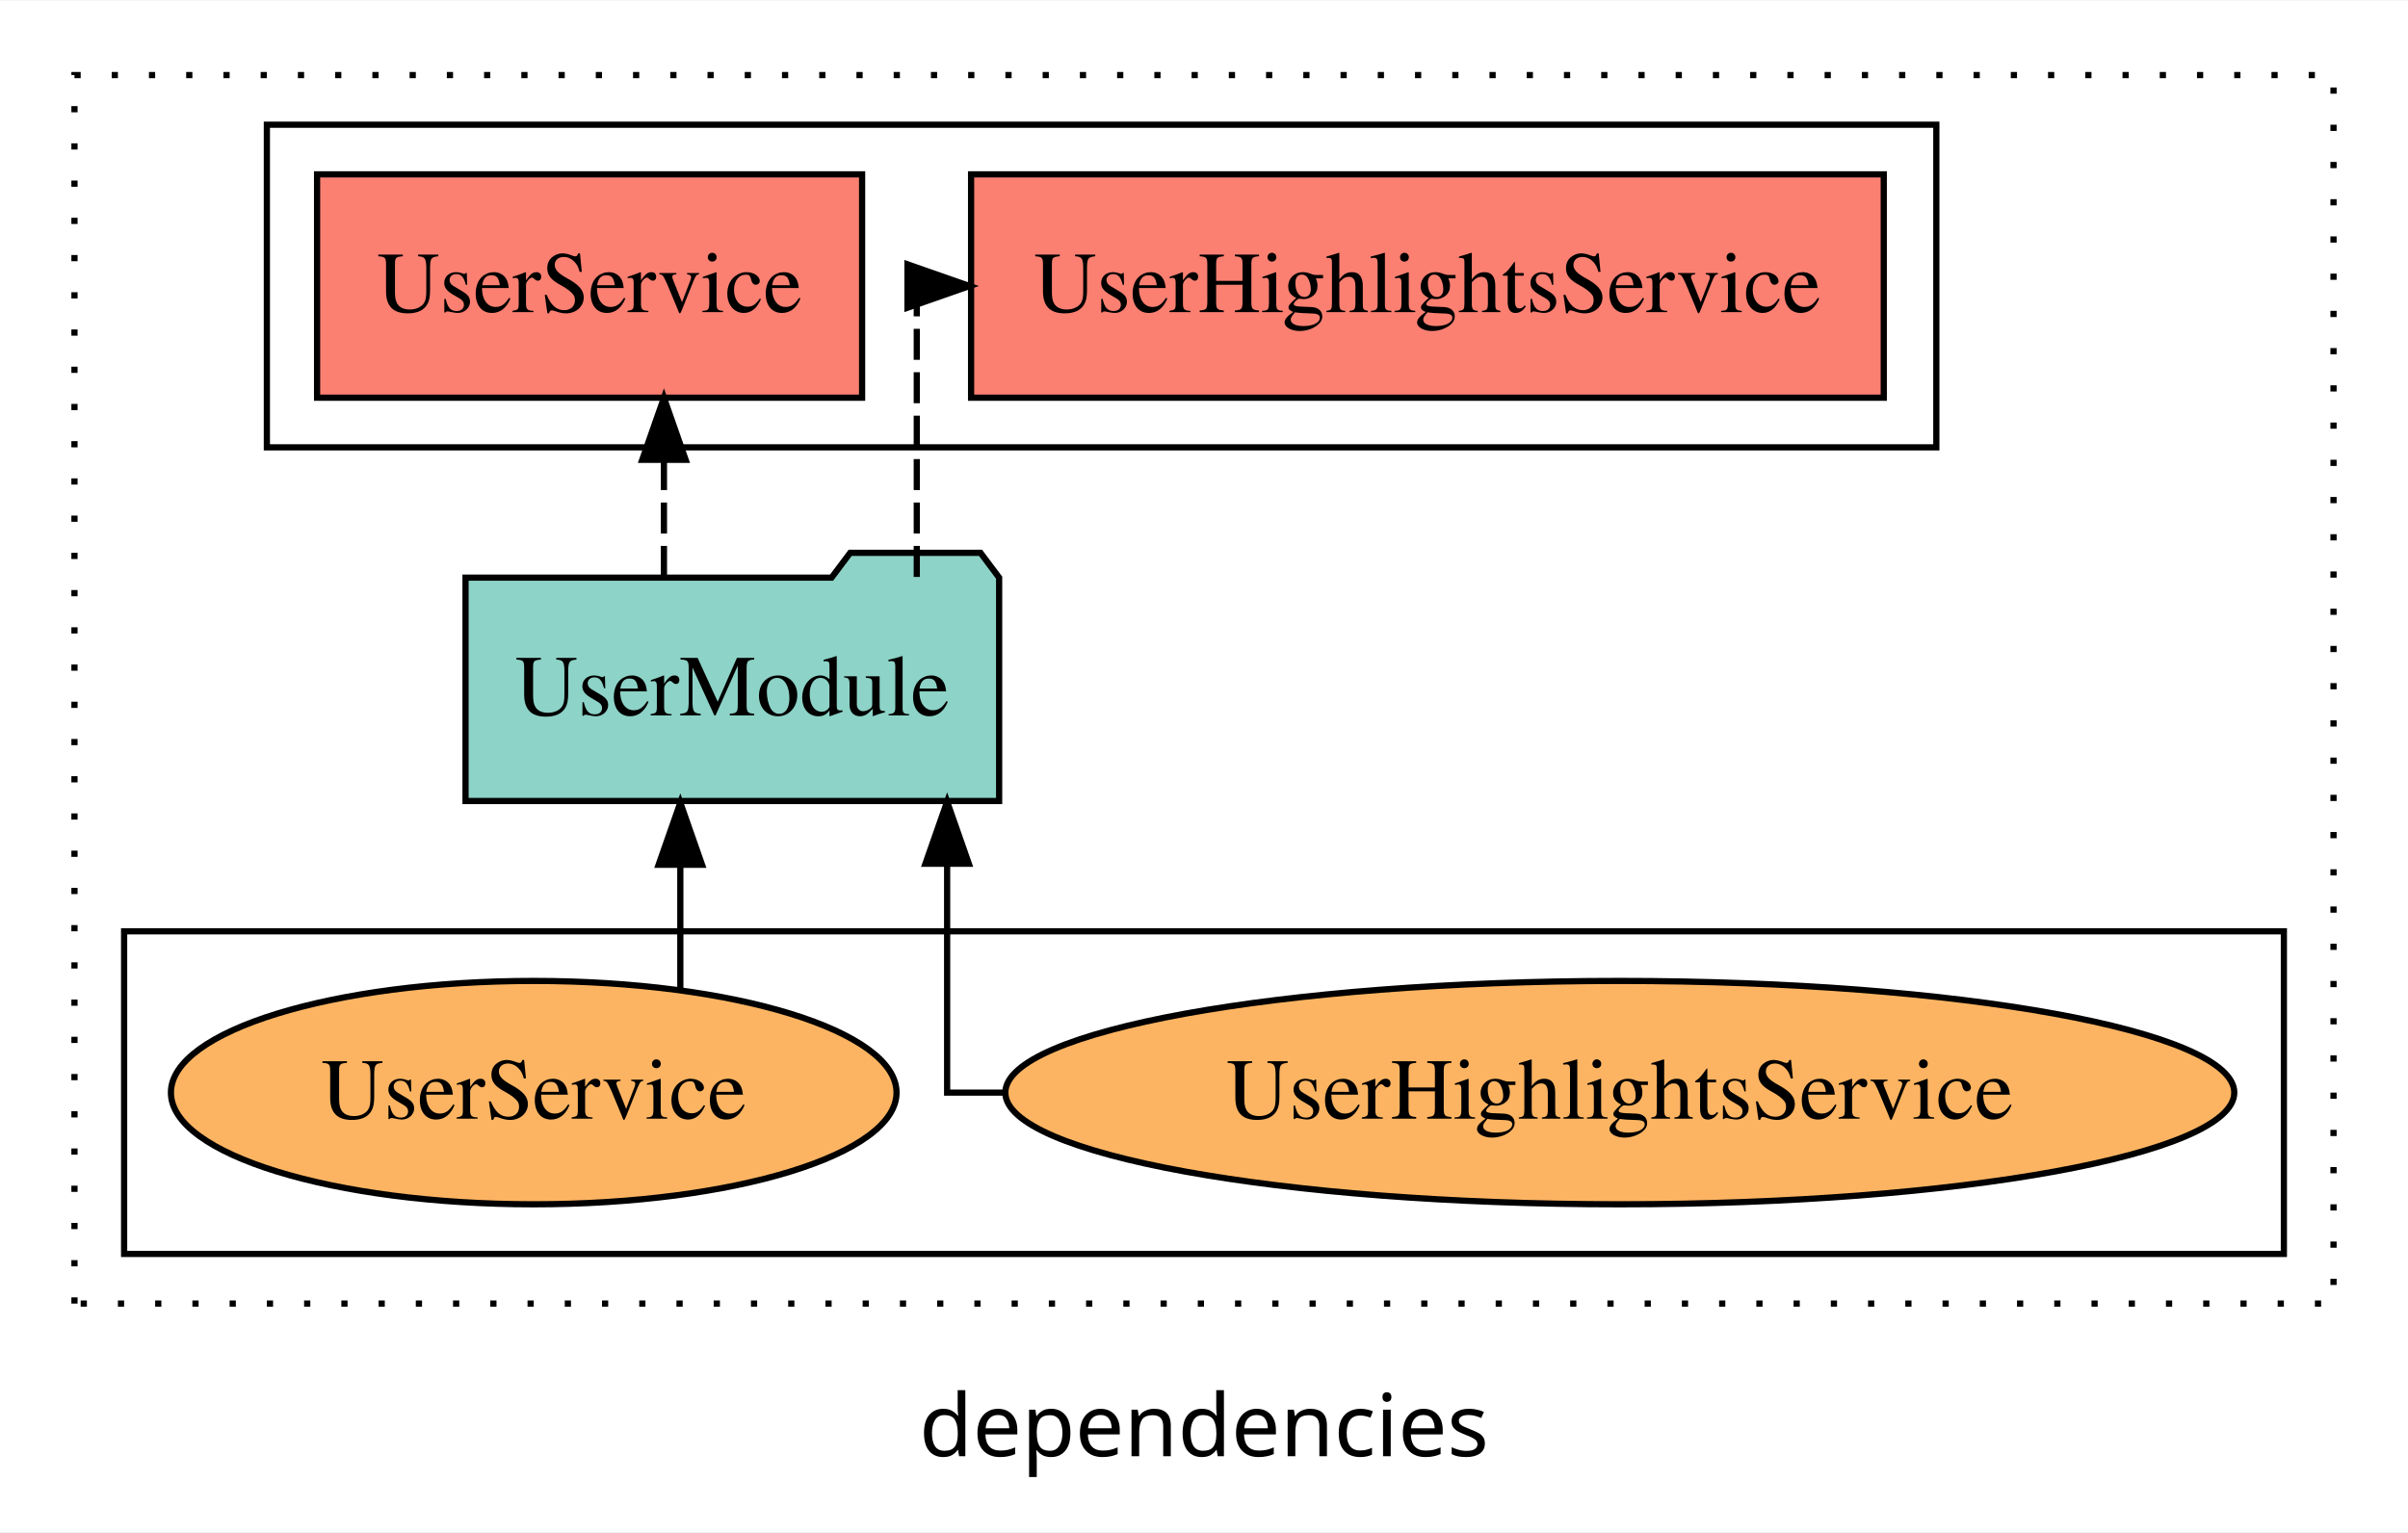
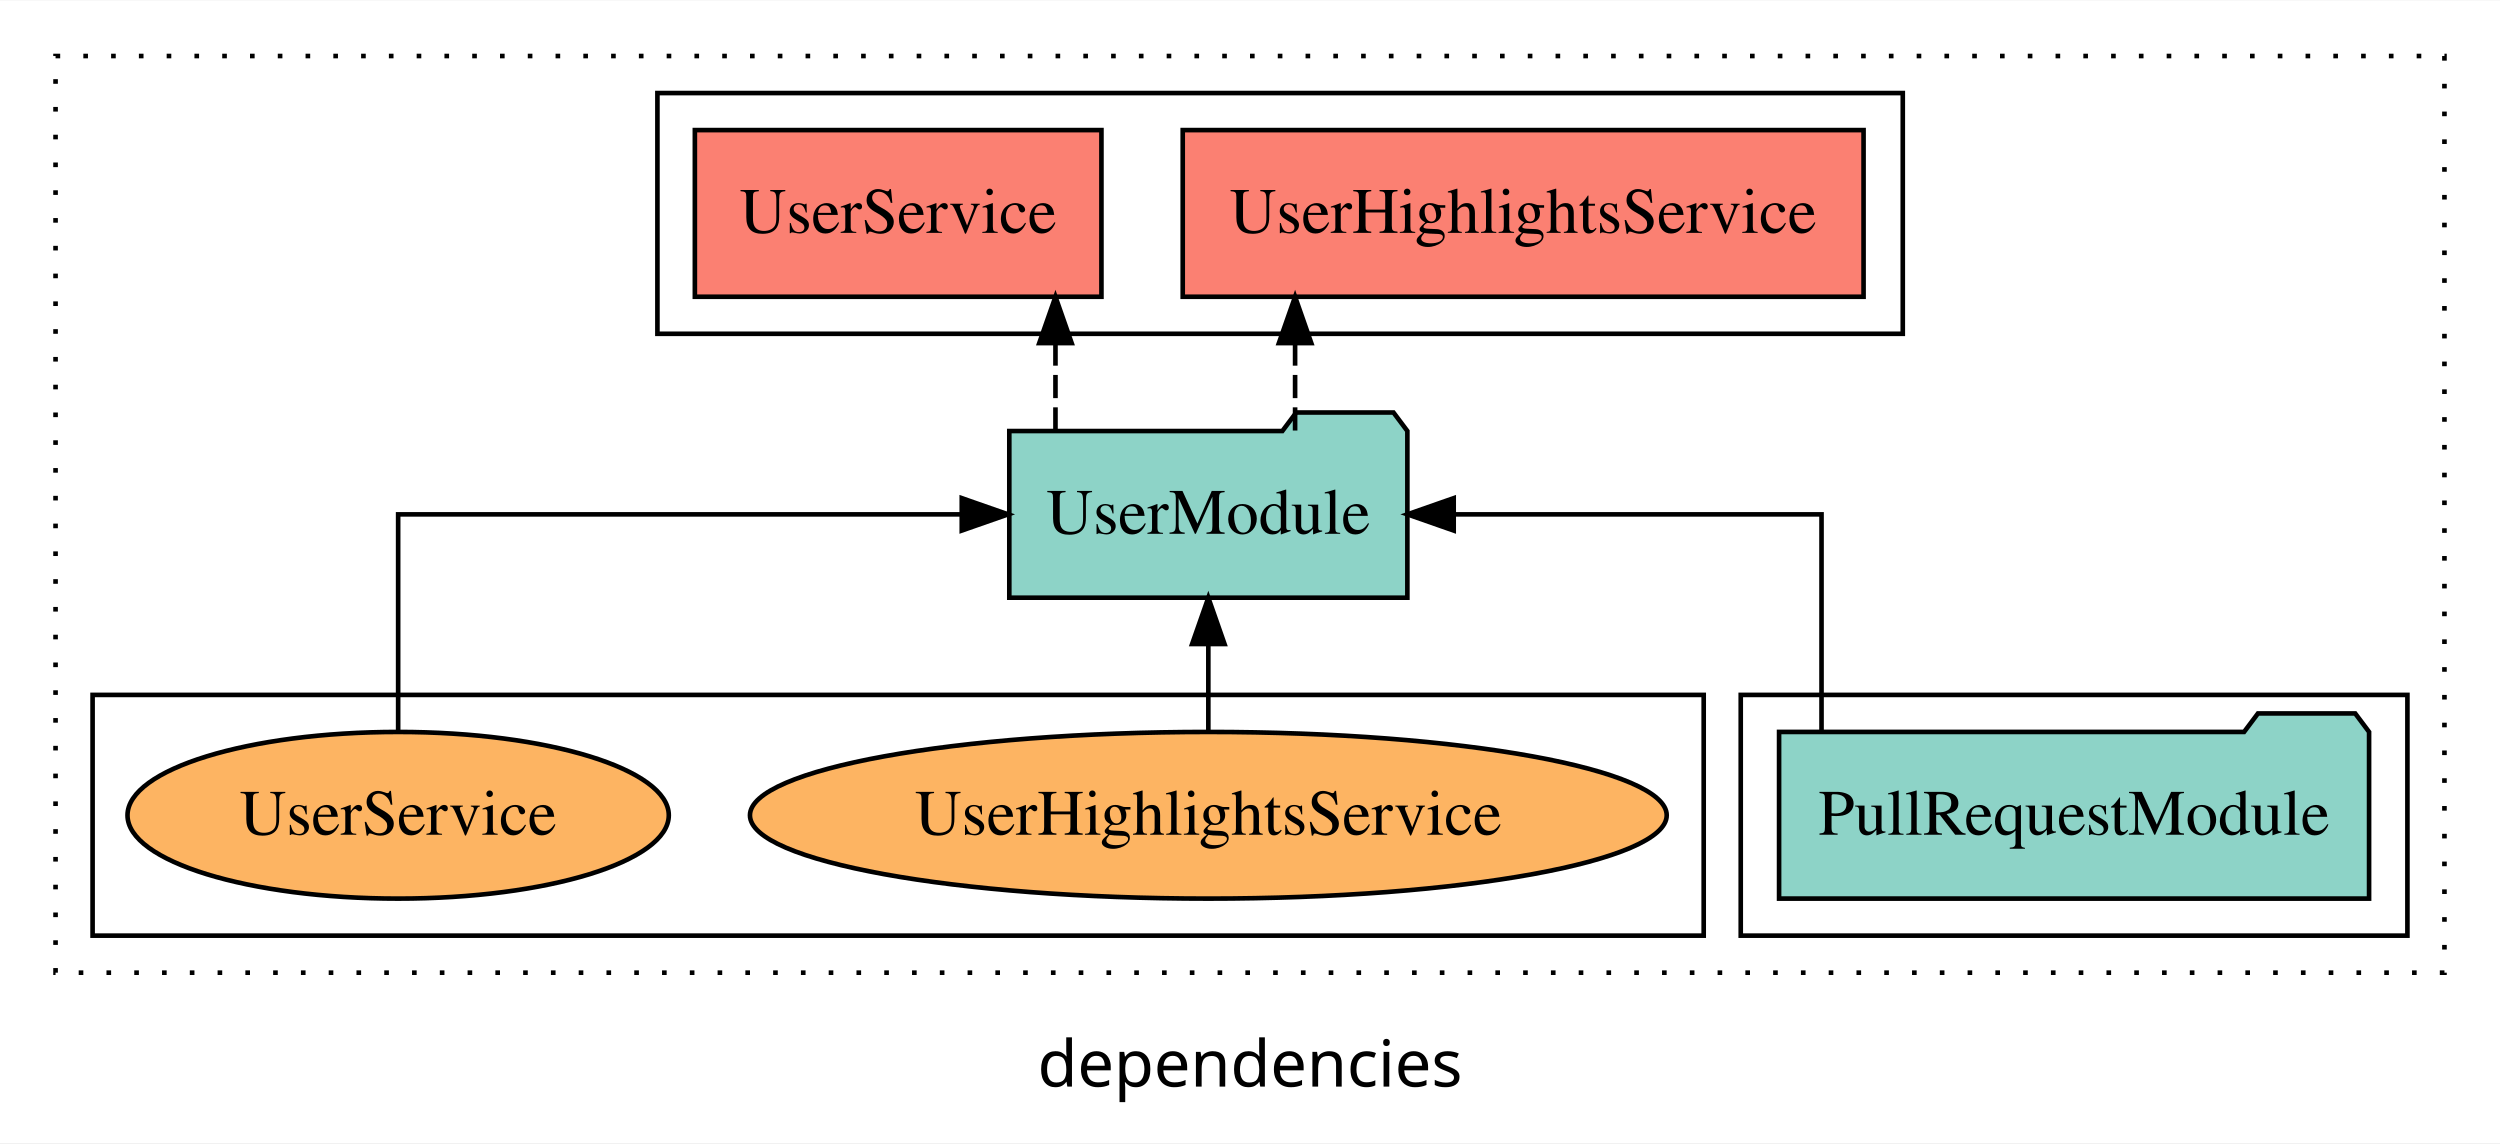
- <svg xmlns="http://www.w3.org/2000/svg" width="388pt" height="247pt" viewBox="0.00 0.00 388.00 246.80">
+ <svg xmlns="http://www.w3.org/2000/svg" width="540pt" height="247pt" viewBox="0.00 0.00 540.00 246.80">
  <g id="graph0" class="graph" transform="scale(1 1) rotate(0) translate(4 242.8)">
-     <polygon fill="white" stroke="transparent" points="-4,4 -4,-242.8 384,-242.8 384,4 -4,4" />
-     <text text-anchor="middle" x="190" y="-8.2" font-family="sans-serif" font-size="14.00">dependencies</text>
+     <polygon fill="white" stroke="transparent" points="-4,4 -4,-242.8 536,-242.8 536,4 -4,4" />
+     <text text-anchor="middle" x="266" y="-8.2" font-family="sans-serif" font-size="14.00">dependencies</text>
    <g id="clust1" class="cluster">
-       <polygon fill="none" stroke="black" stroke-dasharray="1,5" points="8,-32.8 8,-230.8 372,-230.8 372,-32.8 8,-32.8" />
+       <polygon fill="none" stroke="black" stroke-dasharray="1,5" points="8,-32.8 8,-230.8 524,-230.8 524,-32.8 8,-32.8" />
+     </g>
+     <g id="clust3" class="cluster">
+       <polygon fill="none" stroke="black" points="372,-40.8 372,-92.8 516,-92.8 516,-40.8 372,-40.8" />
+     </g>
+     <g id="clust4" class="cluster">
+       <polygon fill="none" stroke="black" points="138,-170.8 138,-222.8 407,-222.8 407,-170.8 138,-170.8" />
    </g>
    <g id="clust6" class="cluster">
      <polygon fill="none" stroke="black" points="16,-40.8 16,-92.8 364,-92.8 364,-40.8 16,-40.8" />
    </g>
-     <g id="clust4" class="cluster">
-       <polygon fill="none" stroke="black" points="39,-170.8 39,-222.8 308,-222.8 308,-170.8 39,-170.8" />
-     </g>
    <g id="node1" class="node">
-       <polygon fill="#fb8072" stroke="black" points="299.53,-214.8 152.47,-214.8 152.47,-178.8 299.53,-178.8 299.53,-214.8" />
-       <text text-anchor="middle" x="226" y="-192.6" font-family="Times,serif" font-size="14.00">UserHighlightsService </text>
+       <polygon fill="#8dd3c7" stroke="black" points="507.72,-84.8 504.72,-88.8 483.72,-88.8 480.72,-84.8 380.28,-84.8 380.28,-48.8 507.72,-48.8 507.72,-84.8" />
+       <text text-anchor="middle" x="444" y="-62.6" font-family="Times,serif" font-size="14.00">PullRequestModule</text>
    </g>
    <g id="node2" class="node">
-       <polygon fill="#fb8072" stroke="black" points="134.91,-214.8 47.09,-214.8 47.09,-178.8 134.91,-178.8 134.91,-214.8" />
-       <text text-anchor="middle" x="91" y="-192.6" font-family="Times,serif" font-size="14.00">UserService </text>
+       <polygon fill="#8dd3c7" stroke="black" points="299.99,-149.8 296.99,-153.8 275.99,-153.8 272.99,-149.8 214.01,-149.8 214.01,-113.8 299.99,-113.8 299.99,-149.8" />
+       <text text-anchor="middle" x="257" y="-127.6" font-family="Times,serif" font-size="14.00">UserModule</text>
+     </g>
+     <g id="edge1" class="edge">
+       <path fill="none" stroke="black" d="M389.45,-84.91C389.45,-104.14 389.45,-131.8 389.45,-131.8 389.45,-131.8 310,-131.8 310,-131.8" />
+       <polygon fill="black" stroke="black" points="310,-128.3 300,-131.8 310,-135.3 310,-128.3" />
    </g>
    <g id="node3" class="node">
-       <polygon fill="#8dd3c7" stroke="black" points="156.99,-149.8 153.99,-153.8 132.99,-153.8 129.99,-149.8 71.01,-149.8 71.01,-113.8 156.99,-113.8 156.99,-149.8" />
-       <text text-anchor="middle" x="114" y="-127.6" font-family="Times,serif" font-size="14.00">UserModule</text>
-     </g>
-     <g id="edge1" class="edge">
-       <path fill="none" stroke="black" stroke-dasharray="5,2" d="M143.72,-149.91C143.72,-169.14 143.72,-196.8 143.72,-196.8 143.72,-196.8 144.57,-196.8 144.57,-196.8" />
-       <polygon fill="black" stroke="black" points="142.22,-200.3 152.22,-196.8 142.22,-193.3 142.22,-200.3" />
+       <polygon fill="#fb8072" stroke="black" points="398.53,-214.8 251.47,-214.8 251.47,-178.8 398.53,-178.8 398.53,-214.8" />
+       <text text-anchor="middle" x="325" y="-192.6" font-family="Times,serif" font-size="14.00">UserHighlightsService </text>
    </g>
    <g id="edge2" class="edge">
-       <path fill="none" stroke="black" stroke-dasharray="5,2" d="M102.98,-149.91C102.98,-149.91 102.98,-168.79 102.98,-168.79" />
-       <polygon fill="black" stroke="black" points="99.48,-168.79 102.98,-178.79 106.48,-168.79 99.48,-168.79" />
+       <path fill="none" stroke="black" stroke-dasharray="5,2" d="M275.74,-149.91C275.74,-149.91 275.74,-168.79 275.74,-168.79" />
+       <polygon fill="black" stroke="black" points="272.24,-168.79 275.74,-178.79 279.24,-168.79 272.24,-168.79" />
    </g>
    <g id="node4" class="node">
+       <polygon fill="#fb8072" stroke="black" points="233.91,-214.8 146.09,-214.8 146.09,-178.8 233.91,-178.8 233.91,-214.8" />
+       <text text-anchor="middle" x="190" y="-192.6" font-family="Times,serif" font-size="14.00">UserService </text>
+     </g>
+     <g id="edge3" class="edge">
+       <path fill="none" stroke="black" stroke-dasharray="5,2" d="M223.98,-149.91C223.98,-149.91 223.98,-168.79 223.98,-168.79" />
+       <polygon fill="black" stroke="black" points="220.48,-168.79 223.98,-178.79 227.48,-168.79 220.48,-168.79" />
+     </g>
+     <g id="node5" class="node">
      <ellipse fill="#fdb462" stroke="black" cx="257" cy="-66.8" rx="99.01" ry="18" />
      <text text-anchor="middle" x="257" y="-62.6" font-family="Times,serif" font-size="14.00">UserHighlightsService</text>
    </g>
-     <g id="edge3" class="edge">
-       <path fill="none" stroke="black" d="M157.85,-66.8C152.11,-66.8 148.61,-66.8 148.61,-66.8 148.61,-66.8 148.61,-103.69 148.61,-103.69" />
-       <polygon fill="black" stroke="black" points="145.11,-103.69 148.61,-113.69 152.11,-103.69 145.11,-103.69" />
+     <g id="edge4" class="edge">
+       <path fill="none" stroke="black" d="M257,-84.91C257,-84.91 257,-103.79 257,-103.79" />
+       <polygon fill="black" stroke="black" points="253.5,-103.79 257,-113.79 260.5,-103.79 253.5,-103.79" />
    </g>
-     <g id="node5" class="node">
+     <g id="node6" class="node">
      <ellipse fill="#fdb462" stroke="black" cx="82" cy="-66.8" rx="58.46" ry="18" />
      <text text-anchor="middle" x="82" y="-62.6" font-family="Times,serif" font-size="14.00">UserService</text>
    </g>
-     <g id="edge4" class="edge">
-       <path fill="none" stroke="black" d="M105.62,-83.54C105.62,-83.54 105.62,-103.52 105.62,-103.52" />
-       <polygon fill="black" stroke="black" points="102.12,-103.52 105.62,-113.52 109.12,-103.52 102.12,-103.52" />
+     <g id="edge5" class="edge">
+       <path fill="none" stroke="black" d="M82,-84.91C82,-104.14 82,-131.8 82,-131.8 82,-131.8 203.74,-131.8 203.74,-131.8" />
+       <polygon fill="black" stroke="black" points="203.74,-135.3 213.74,-131.8 203.74,-128.3 203.74,-135.3" />
    </g>
  </g>
</svg>
